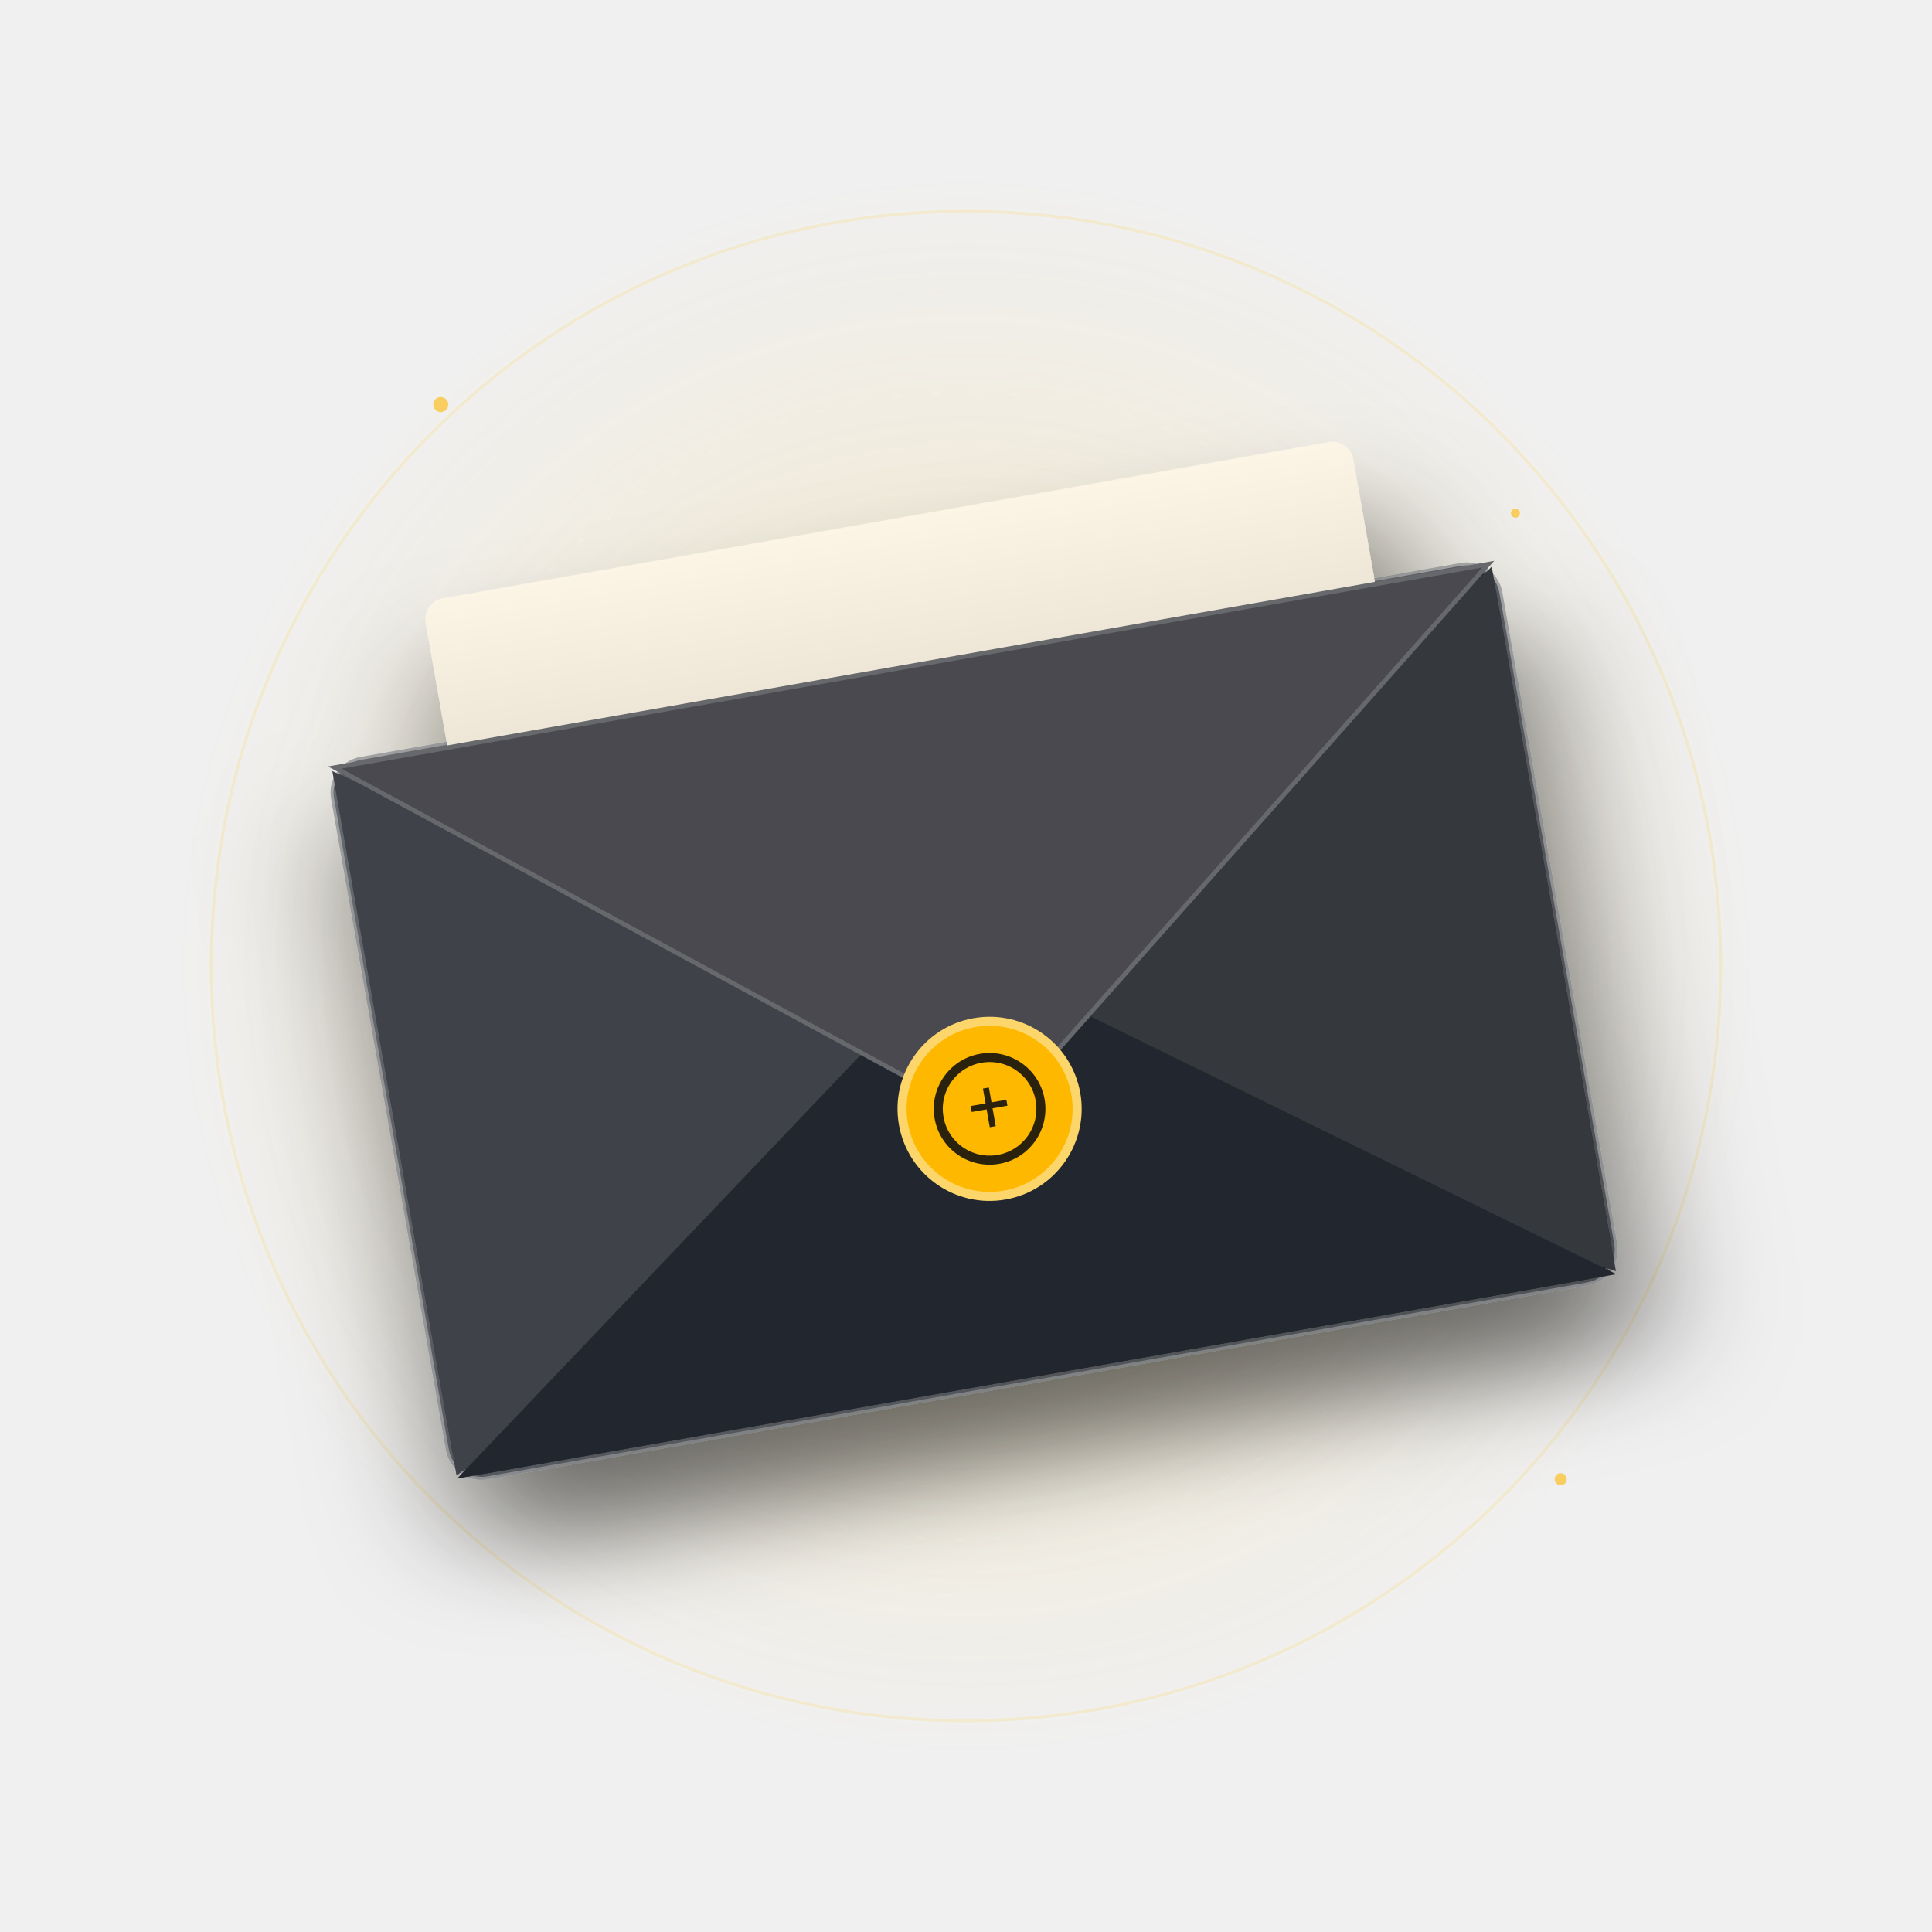
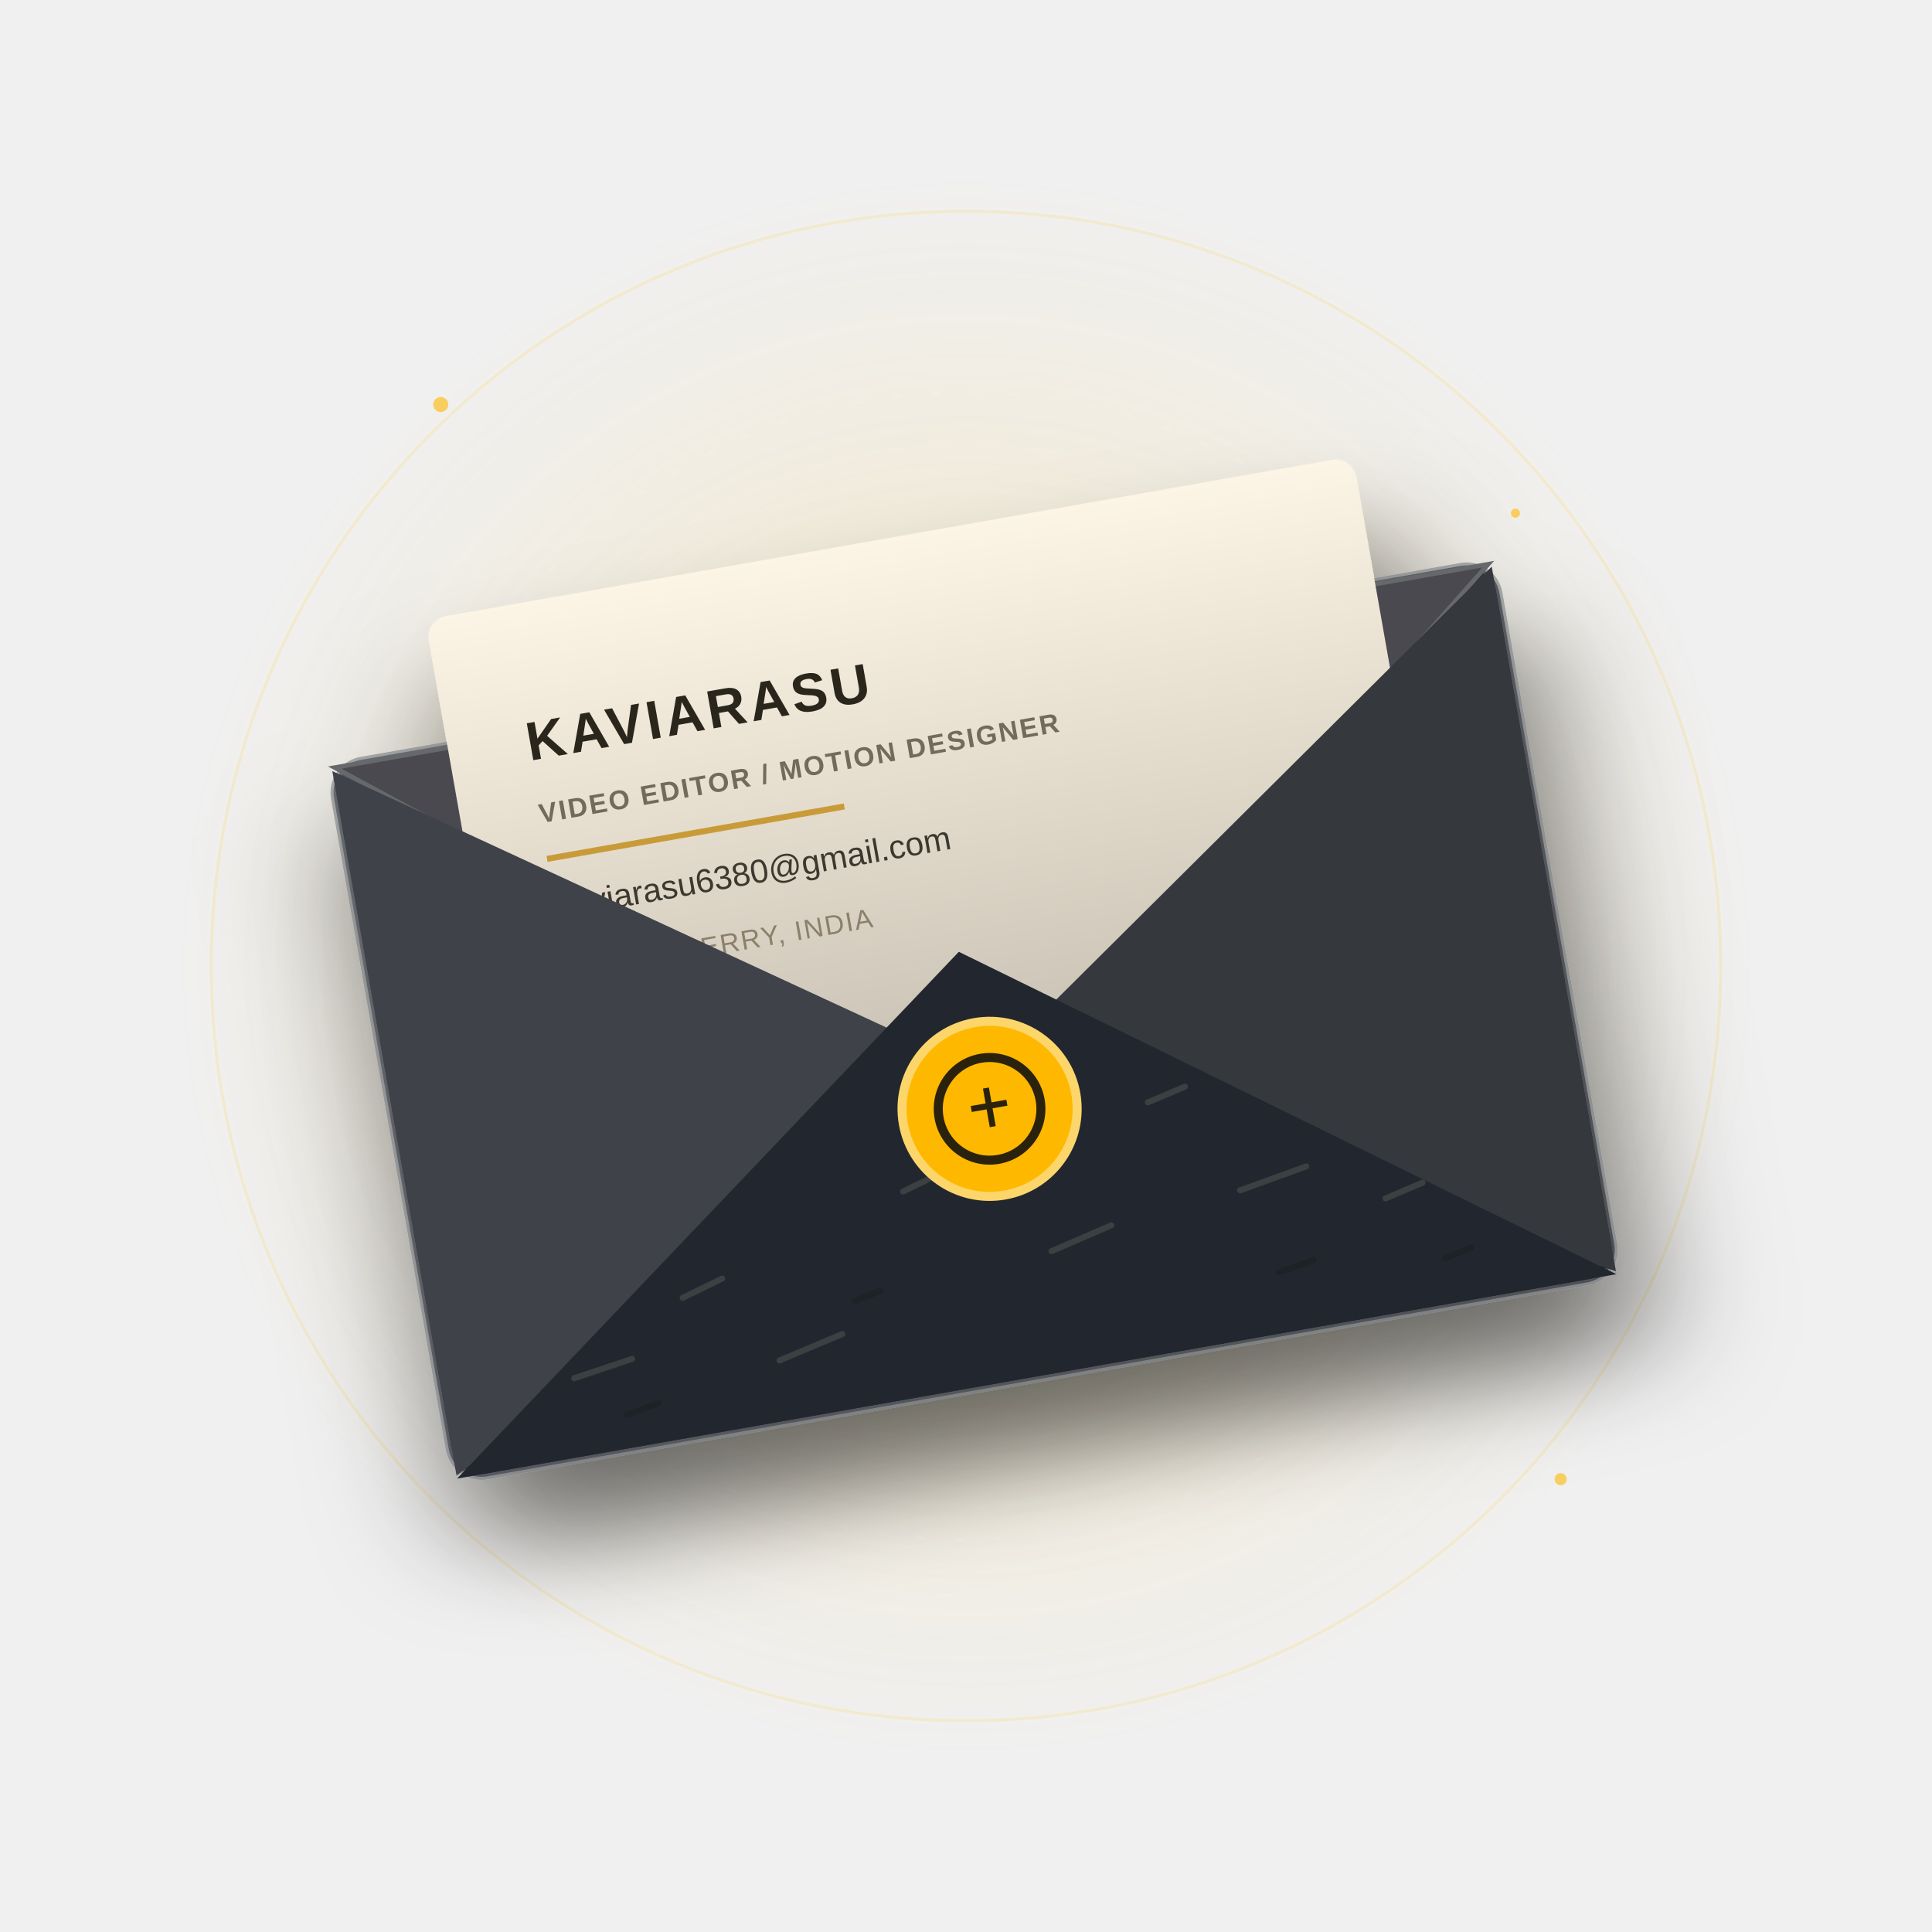
<svg xmlns="http://www.w3.org/2000/svg" width="640" height="640" viewBox="0 0 640 640" role="img" aria-label="Geometric envelope with amber seal">
  <defs>
    <linearGradient id="body" x1="0" y1="0" x2="1" y2="1">
      <stop offset="0" stop-color="#52555a" />
      <stop offset=".52" stop-color="#2b2e33" />
      <stop offset="1" stop-color="#16191d" />
    </linearGradient>
    <linearGradient id="letter" x1="0" y1="0" x2="0" y2="1">
      <stop offset="0" stop-color="#fcf4e4" />
      <stop offset="1" stop-color="#bcb5a8" />
    </linearGradient>
    <radialGradient id="glow">
      <stop stop-color="#ffb800" stop-opacity=".2" />
      <stop offset="1" stop-color="#ffb800" stop-opacity="0" />
    </radialGradient>
    <filter id="shadow">
      <feDropShadow dx="4" dy="24" stdDeviation="20" flood-color="#000" flood-opacity=".55" />
    </filter>
+     <style>
+       .letter { transform: translateY(-42px); animation: letter-rise 1.05s cubic-bezier(.22,.75,.25,1) .95s both; }
+       .open-flap { transform-box: view-box; transform-origin: 50% 34.375%; transform-style: preserve-3d; transform: perspective(600px) rotateX(170deg); animation: flap-open .85s cubic-bezier(.22,.75,.25,1) both; }
+       @keyframes letter-rise { from { opacity: .85; transform: translateY(21px); } to { opacity: 1; transform: translateY(-42px); } }
+       @keyframes flap-open { 0% { transform: perspective(600px) rotateX(0deg); } 82% { transform: perspective(600px) rotateX(174deg); } 100% { transform: perspective(600px) rotateX(170deg); } }
+       @media (prefers-reduced-motion: reduce) { .letter, .open-flap { animation: none; } }
+     </style>
  </defs>
  <circle cx="320" cy="320" r="260" fill="url(#glow)" />
  <circle cx="320" cy="320" r="250" fill="none" stroke="#ffb800" stroke-opacity=".13" />
  <circle cx="320" cy="320" r="190" fill="none" stroke="#fff" stroke-opacity=".09" stroke-dasharray="3 10" />
  <g transform="translate(320 323) rotate(-10) translate(-320 -323)" filter="url(#shadow)">
    <rect x="124" y="218" width="392" height="241" rx="11" fill="url(#body)" stroke="#73777c" stroke-opacity=".6" stroke-width="2" />
-     <rect x="164" y="170" width="312" height="220" rx="7" fill="url(#letter)" />
-     <g stroke="#888679" stroke-width="3" stroke-opacity=".48">
-       <path d="M191 233h180" />
-       <path d="M191 256h231" />
-       <path d="M191 279h198" />
+     <path class="open-flap" d="M126 219l194 154 194-154z" fill="#484a4f" stroke="#66686c" stroke-width="1.5" />
+     <g class="letter">
+       <rect x="164" y="218" width="312" height="220" rx="7" fill="url(#letter)" />
+       <text x="190" y="270" fill="#29271f" font-family="Arial, sans-serif" font-size="18" font-weight="700" letter-spacing="1.2">KAVIARASU</text>
+       <text x="190" y="291" fill="#726b5d" font-family="Arial, sans-serif" font-size="9" font-weight="600" letter-spacing=".6">VIDEO EDITOR / MOTION DESIGNER</text>
+       <path d="M190 303h100" stroke="#c99b37" stroke-width="2" />
+       <text x="190" y="323" fill="#3c392f" font-family="Arial, sans-serif" font-size="11">kaviarasu6380@gmail.com</text>
+       <text x="190" y="344" fill="#8c806b" font-family="Arial, sans-serif" font-size="9" letter-spacing=".5">PONDICHERRY, INDIA</text>
    </g>
    <path d="M125 220l194 135-194 102z" fill="#404349" />
    <path d="M515 220L321 355l194 102z" fill="#35383d" />
    <path d="M125 458l194-143 196 143z" fill="#23272d" />
-     <path d="M126 219l194 154 194-154z" fill="#484a4f" stroke="#66686c" stroke-width="1.5" />
+     <g fill="none" stroke-linecap="round" stroke-width="2" opacity=".24">
+       <path d="M169 432l20-3m20-17 14-4m14 30 22-5m28-43 14-4m31 32 21-5m19-38 13-3m12 37 23-4m24 15 13-3" stroke="#85888a" />
+       <path d="M184 447l11-2m70-22 9-2m131 17 12-2m43 7 9-2" stroke="#080a0d" />
+     </g>
    <circle cx="320" cy="368" r="29" fill="#ffb800" stroke="#fcd66a" stroke-width="3" />
    <circle cx="320" cy="368" r="17" fill="none" stroke="#2c2410" stroke-width="3" />
    <path d="M314 367h12m-6-6v13" stroke="#2c2410" stroke-width="2" />
  </g>
  <g fill="#ffb800" opacity=".6">
    <circle cx="146" cy="134" r="2.5" />
    <circle cx="517" cy="490" r="2" />
    <circle cx="502" cy="170" r="1.5" />
  </g>
</svg>
